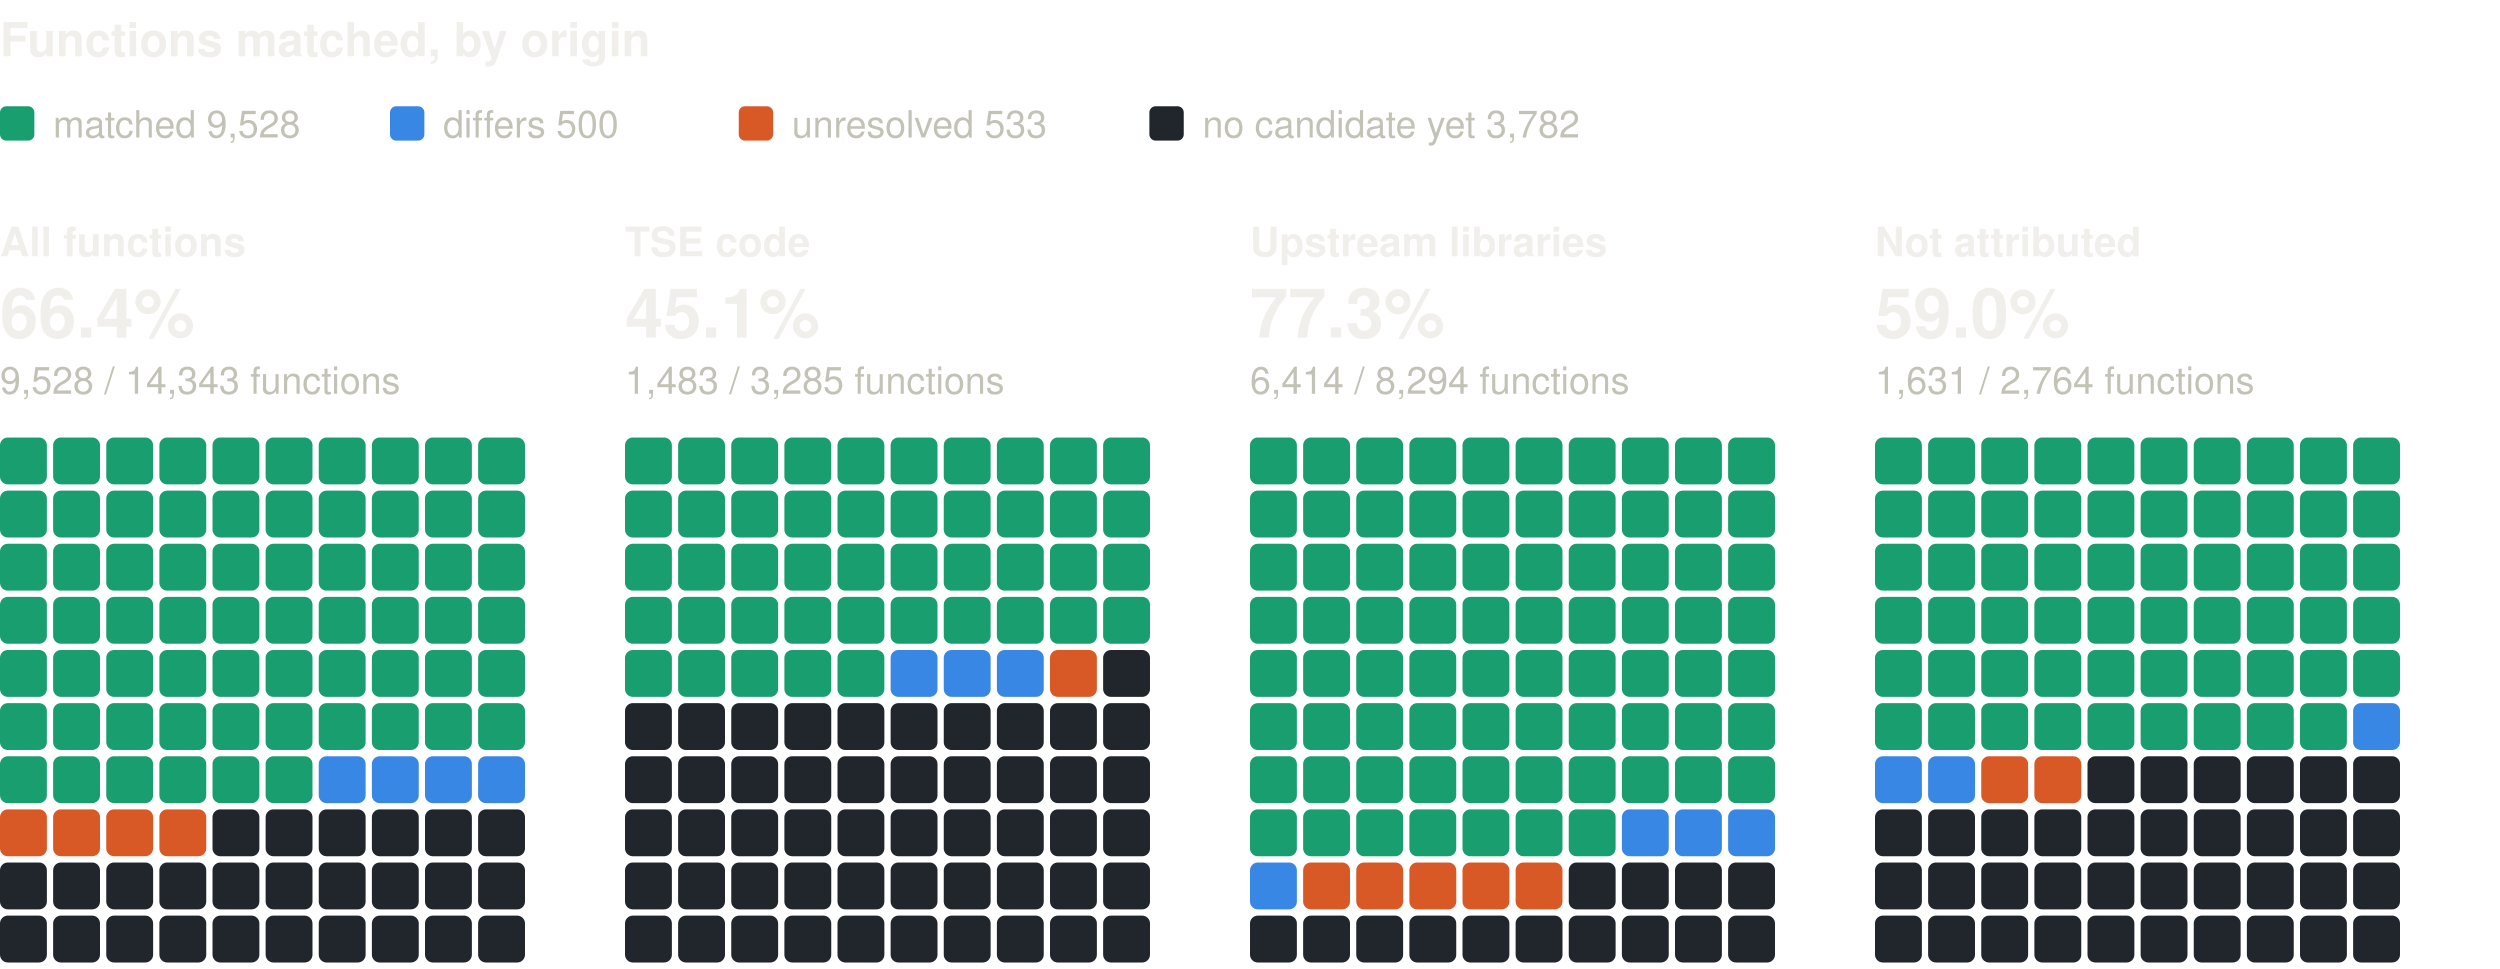
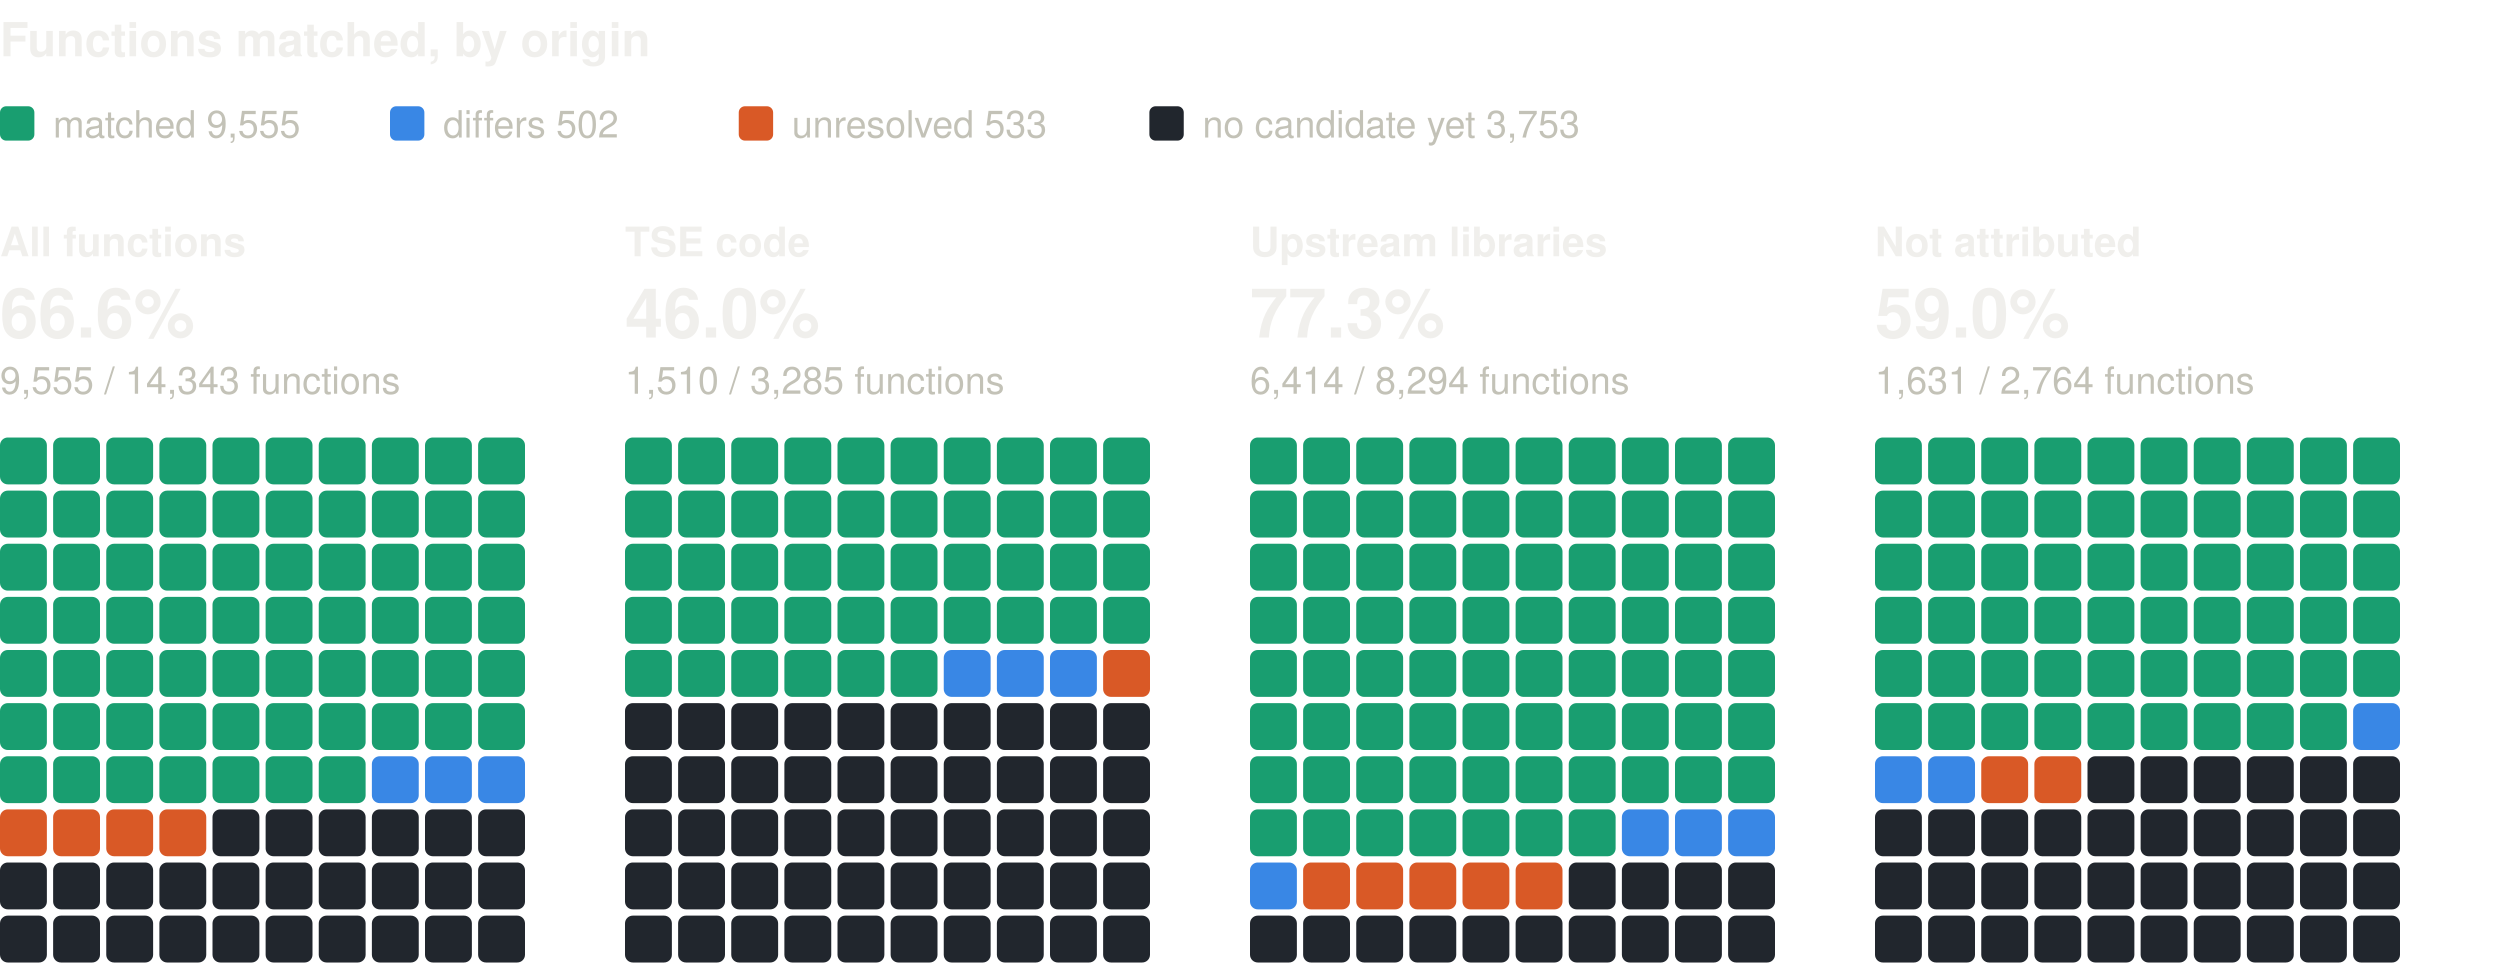
<svg xmlns="http://www.w3.org/2000/svg" width="800" height="310" viewBox="0 0 800 310" role="img" aria-label="Functions matched, by origin: one square per percent, coloured by verdict" font-family="system-ui, -apple-system, 'Segoe UI', Helvetica, Arial, sans-serif">
  <text x="0" y="18" font-size="15" fill="#f0efec" font-weight="600">Functions matched, by origin</text>
  <rect x="0" y="34" width="11" height="11" rx="2" fill="#199e70" />
-   <text x="17" y="44" font-size="12" fill="#c3c2b7">matched 9,528</text>
+   <text x="17" y="44" font-size="12" fill="#c3c2b7">matched 9,555</text>
  <rect x="124.8" y="34" width="11" height="11" rx="2" fill="#3987e5" />
-   <text x="141.8" y="44" font-size="12" fill="#c3c2b7">differs 500</text>
+   <text x="141.8" y="44" font-size="12" fill="#c3c2b7">differs 502</text>
  <rect x="236.4" y="34" width="11" height="11" rx="2" fill="#d95926" />
  <text x="253.4" y="44" font-size="12" fill="#c3c2b7">unresolved 533</text>
  <rect x="367.8" y="34" width="11" height="11" rx="2" fill="#21262d" />
-   <text x="384.8" y="44" font-size="12" fill="#c3c2b7">no candidate yet 3,782</text>
+   <text x="384.8" y="44" font-size="12" fill="#c3c2b7">no candidate yet 3,753</text>
  <text x="0" y="82" font-size="13" fill="#f0efec" font-weight="600">All functions</text>
-   <text x="0" y="108" font-size="22" fill="#f0efec" font-weight="600">66.4%</text>
-   <text x="0" y="126" font-size="12" fill="#c3c2b7">9,528 / 14,343 functions</text>
+   <text x="0" y="108" font-size="22" fill="#f0efec" font-weight="600">66.6%</text>
+   <text x="0" y="126" font-size="12" fill="#c3c2b7">9,555 / 14,343 functions</text>
  <rect x="0" y="140" width="15" height="15" rx="2.5" fill="#199e70" />
  <rect x="17" y="140" width="15" height="15" rx="2.5" fill="#199e70" />
  <rect x="34" y="140" width="15" height="15" rx="2.5" fill="#199e70" />
  <rect x="51" y="140" width="15" height="15" rx="2.5" fill="#199e70" />
  <rect x="68" y="140" width="15" height="15" rx="2.5" fill="#199e70" />
  <rect x="85" y="140" width="15" height="15" rx="2.5" fill="#199e70" />
  <rect x="102" y="140" width="15" height="15" rx="2.5" fill="#199e70" />
  <rect x="119" y="140" width="15" height="15" rx="2.5" fill="#199e70" />
  <rect x="136" y="140" width="15" height="15" rx="2.5" fill="#199e70" />
  <rect x="153" y="140" width="15" height="15" rx="2.5" fill="#199e70" />
  <rect x="0" y="157" width="15" height="15" rx="2.5" fill="#199e70" />
  <rect x="17" y="157" width="15" height="15" rx="2.5" fill="#199e70" />
  <rect x="34" y="157" width="15" height="15" rx="2.5" fill="#199e70" />
  <rect x="51" y="157" width="15" height="15" rx="2.5" fill="#199e70" />
  <rect x="68" y="157" width="15" height="15" rx="2.5" fill="#199e70" />
  <rect x="85" y="157" width="15" height="15" rx="2.5" fill="#199e70" />
  <rect x="102" y="157" width="15" height="15" rx="2.5" fill="#199e70" />
  <rect x="119" y="157" width="15" height="15" rx="2.5" fill="#199e70" />
  <rect x="136" y="157" width="15" height="15" rx="2.5" fill="#199e70" />
  <rect x="153" y="157" width="15" height="15" rx="2.5" fill="#199e70" />
  <rect x="0" y="174" width="15" height="15" rx="2.5" fill="#199e70" />
  <rect x="17" y="174" width="15" height="15" rx="2.5" fill="#199e70" />
  <rect x="34" y="174" width="15" height="15" rx="2.5" fill="#199e70" />
  <rect x="51" y="174" width="15" height="15" rx="2.5" fill="#199e70" />
  <rect x="68" y="174" width="15" height="15" rx="2.5" fill="#199e70" />
  <rect x="85" y="174" width="15" height="15" rx="2.5" fill="#199e70" />
  <rect x="102" y="174" width="15" height="15" rx="2.5" fill="#199e70" />
  <rect x="119" y="174" width="15" height="15" rx="2.5" fill="#199e70" />
  <rect x="136" y="174" width="15" height="15" rx="2.5" fill="#199e70" />
  <rect x="153" y="174" width="15" height="15" rx="2.5" fill="#199e70" />
  <rect x="0" y="191" width="15" height="15" rx="2.5" fill="#199e70" />
  <rect x="17" y="191" width="15" height="15" rx="2.5" fill="#199e70" />
  <rect x="34" y="191" width="15" height="15" rx="2.5" fill="#199e70" />
  <rect x="51" y="191" width="15" height="15" rx="2.5" fill="#199e70" />
  <rect x="68" y="191" width="15" height="15" rx="2.5" fill="#199e70" />
  <rect x="85" y="191" width="15" height="15" rx="2.5" fill="#199e70" />
  <rect x="102" y="191" width="15" height="15" rx="2.5" fill="#199e70" />
  <rect x="119" y="191" width="15" height="15" rx="2.5" fill="#199e70" />
  <rect x="136" y="191" width="15" height="15" rx="2.5" fill="#199e70" />
  <rect x="153" y="191" width="15" height="15" rx="2.5" fill="#199e70" />
  <rect x="0" y="208" width="15" height="15" rx="2.5" fill="#199e70" />
  <rect x="17" y="208" width="15" height="15" rx="2.5" fill="#199e70" />
  <rect x="34" y="208" width="15" height="15" rx="2.5" fill="#199e70" />
  <rect x="51" y="208" width="15" height="15" rx="2.5" fill="#199e70" />
  <rect x="68" y="208" width="15" height="15" rx="2.5" fill="#199e70" />
  <rect x="85" y="208" width="15" height="15" rx="2.5" fill="#199e70" />
  <rect x="102" y="208" width="15" height="15" rx="2.5" fill="#199e70" />
  <rect x="119" y="208" width="15" height="15" rx="2.5" fill="#199e70" />
  <rect x="136" y="208" width="15" height="15" rx="2.5" fill="#199e70" />
  <rect x="153" y="208" width="15" height="15" rx="2.5" fill="#199e70" />
  <rect x="0" y="225" width="15" height="15" rx="2.5" fill="#199e70" />
  <rect x="17" y="225" width="15" height="15" rx="2.5" fill="#199e70" />
  <rect x="34" y="225" width="15" height="15" rx="2.5" fill="#199e70" />
  <rect x="51" y="225" width="15" height="15" rx="2.5" fill="#199e70" />
  <rect x="68" y="225" width="15" height="15" rx="2.5" fill="#199e70" />
  <rect x="85" y="225" width="15" height="15" rx="2.5" fill="#199e70" />
  <rect x="102" y="225" width="15" height="15" rx="2.5" fill="#199e70" />
  <rect x="119" y="225" width="15" height="15" rx="2.5" fill="#199e70" />
  <rect x="136" y="225" width="15" height="15" rx="2.5" fill="#199e70" />
  <rect x="153" y="225" width="15" height="15" rx="2.5" fill="#199e70" />
  <rect x="0" y="242" width="15" height="15" rx="2.5" fill="#199e70" />
  <rect x="17" y="242" width="15" height="15" rx="2.5" fill="#199e70" />
  <rect x="34" y="242" width="15" height="15" rx="2.5" fill="#199e70" />
  <rect x="51" y="242" width="15" height="15" rx="2.5" fill="#199e70" />
  <rect x="68" y="242" width="15" height="15" rx="2.5" fill="#199e70" />
  <rect x="85" y="242" width="15" height="15" rx="2.5" fill="#199e70" />
-   <rect x="102" y="242" width="15" height="15" rx="2.5" fill="#3987e5" />
+   <rect x="102" y="242" width="15" height="15" rx="2.5" fill="#199e70" />
  <rect x="119" y="242" width="15" height="15" rx="2.5" fill="#3987e5" />
  <rect x="136" y="242" width="15" height="15" rx="2.5" fill="#3987e5" />
  <rect x="153" y="242" width="15" height="15" rx="2.5" fill="#3987e5" />
  <rect x="0" y="259" width="15" height="15" rx="2.5" fill="#d95926" />
  <rect x="17" y="259" width="15" height="15" rx="2.5" fill="#d95926" />
  <rect x="34" y="259" width="15" height="15" rx="2.5" fill="#d95926" />
  <rect x="51" y="259" width="15" height="15" rx="2.5" fill="#d95926" />
  <rect x="68" y="259" width="15" height="15" rx="2.5" fill="#21262d" />
  <rect x="85" y="259" width="15" height="15" rx="2.5" fill="#21262d" />
  <rect x="102" y="259" width="15" height="15" rx="2.5" fill="#21262d" />
  <rect x="119" y="259" width="15" height="15" rx="2.5" fill="#21262d" />
  <rect x="136" y="259" width="15" height="15" rx="2.5" fill="#21262d" />
  <rect x="153" y="259" width="15" height="15" rx="2.5" fill="#21262d" />
  <rect x="0" y="276" width="15" height="15" rx="2.5" fill="#21262d" />
  <rect x="17" y="276" width="15" height="15" rx="2.5" fill="#21262d" />
  <rect x="34" y="276" width="15" height="15" rx="2.5" fill="#21262d" />
  <rect x="51" y="276" width="15" height="15" rx="2.5" fill="#21262d" />
  <rect x="68" y="276" width="15" height="15" rx="2.5" fill="#21262d" />
  <rect x="85" y="276" width="15" height="15" rx="2.5" fill="#21262d" />
  <rect x="102" y="276" width="15" height="15" rx="2.5" fill="#21262d" />
  <rect x="119" y="276" width="15" height="15" rx="2.5" fill="#21262d" />
  <rect x="136" y="276" width="15" height="15" rx="2.5" fill="#21262d" />
  <rect x="153" y="276" width="15" height="15" rx="2.5" fill="#21262d" />
  <rect x="0" y="293" width="15" height="15" rx="2.5" fill="#21262d" />
  <rect x="17" y="293" width="15" height="15" rx="2.5" fill="#21262d" />
  <rect x="34" y="293" width="15" height="15" rx="2.5" fill="#21262d" />
  <rect x="51" y="293" width="15" height="15" rx="2.5" fill="#21262d" />
  <rect x="68" y="293" width="15" height="15" rx="2.5" fill="#21262d" />
  <rect x="85" y="293" width="15" height="15" rx="2.5" fill="#21262d" />
  <rect x="102" y="293" width="15" height="15" rx="2.5" fill="#21262d" />
  <rect x="119" y="293" width="15" height="15" rx="2.5" fill="#21262d" />
  <rect x="136" y="293" width="15" height="15" rx="2.5" fill="#21262d" />
  <rect x="153" y="293" width="15" height="15" rx="2.5" fill="#21262d" />
  <text x="200" y="82" font-size="13" fill="#f0efec" font-weight="600">TSE code</text>
-   <text x="200" y="108" font-size="22" fill="#f0efec" font-weight="600">45.1%</text>
-   <text x="200" y="126" font-size="12" fill="#c3c2b7">1,483 / 3,285 functions</text>
+   <text x="200" y="108" font-size="22" fill="#f0efec" font-weight="600">46.0%</text>
+   <text x="200" y="126" font-size="12" fill="#c3c2b7">1,510 / 3,285 functions</text>
  <rect x="200" y="140" width="15" height="15" rx="2.5" fill="#199e70" />
  <rect x="217" y="140" width="15" height="15" rx="2.5" fill="#199e70" />
  <rect x="234" y="140" width="15" height="15" rx="2.5" fill="#199e70" />
  <rect x="251" y="140" width="15" height="15" rx="2.5" fill="#199e70" />
  <rect x="268" y="140" width="15" height="15" rx="2.5" fill="#199e70" />
  <rect x="285" y="140" width="15" height="15" rx="2.5" fill="#199e70" />
  <rect x="302" y="140" width="15" height="15" rx="2.5" fill="#199e70" />
  <rect x="319" y="140" width="15" height="15" rx="2.5" fill="#199e70" />
  <rect x="336" y="140" width="15" height="15" rx="2.5" fill="#199e70" />
  <rect x="353" y="140" width="15" height="15" rx="2.5" fill="#199e70" />
  <rect x="200" y="157" width="15" height="15" rx="2.5" fill="#199e70" />
  <rect x="217" y="157" width="15" height="15" rx="2.5" fill="#199e70" />
  <rect x="234" y="157" width="15" height="15" rx="2.5" fill="#199e70" />
  <rect x="251" y="157" width="15" height="15" rx="2.5" fill="#199e70" />
  <rect x="268" y="157" width="15" height="15" rx="2.5" fill="#199e70" />
  <rect x="285" y="157" width="15" height="15" rx="2.5" fill="#199e70" />
  <rect x="302" y="157" width="15" height="15" rx="2.5" fill="#199e70" />
  <rect x="319" y="157" width="15" height="15" rx="2.5" fill="#199e70" />
  <rect x="336" y="157" width="15" height="15" rx="2.5" fill="#199e70" />
  <rect x="353" y="157" width="15" height="15" rx="2.5" fill="#199e70" />
  <rect x="200" y="174" width="15" height="15" rx="2.5" fill="#199e70" />
  <rect x="217" y="174" width="15" height="15" rx="2.5" fill="#199e70" />
  <rect x="234" y="174" width="15" height="15" rx="2.5" fill="#199e70" />
  <rect x="251" y="174" width="15" height="15" rx="2.5" fill="#199e70" />
  <rect x="268" y="174" width="15" height="15" rx="2.5" fill="#199e70" />
  <rect x="285" y="174" width="15" height="15" rx="2.5" fill="#199e70" />
  <rect x="302" y="174" width="15" height="15" rx="2.5" fill="#199e70" />
  <rect x="319" y="174" width="15" height="15" rx="2.5" fill="#199e70" />
  <rect x="336" y="174" width="15" height="15" rx="2.5" fill="#199e70" />
  <rect x="353" y="174" width="15" height="15" rx="2.5" fill="#199e70" />
  <rect x="200" y="191" width="15" height="15" rx="2.5" fill="#199e70" />
  <rect x="217" y="191" width="15" height="15" rx="2.5" fill="#199e70" />
  <rect x="234" y="191" width="15" height="15" rx="2.5" fill="#199e70" />
  <rect x="251" y="191" width="15" height="15" rx="2.5" fill="#199e70" />
  <rect x="268" y="191" width="15" height="15" rx="2.5" fill="#199e70" />
  <rect x="285" y="191" width="15" height="15" rx="2.5" fill="#199e70" />
  <rect x="302" y="191" width="15" height="15" rx="2.5" fill="#199e70" />
  <rect x="319" y="191" width="15" height="15" rx="2.5" fill="#199e70" />
  <rect x="336" y="191" width="15" height="15" rx="2.5" fill="#199e70" />
  <rect x="353" y="191" width="15" height="15" rx="2.5" fill="#199e70" />
  <rect x="200" y="208" width="15" height="15" rx="2.5" fill="#199e70" />
  <rect x="217" y="208" width="15" height="15" rx="2.5" fill="#199e70" />
  <rect x="234" y="208" width="15" height="15" rx="2.5" fill="#199e70" />
  <rect x="251" y="208" width="15" height="15" rx="2.5" fill="#199e70" />
  <rect x="268" y="208" width="15" height="15" rx="2.5" fill="#199e70" />
-   <rect x="285" y="208" width="15" height="15" rx="2.5" fill="#3987e5" />
+   <rect x="285" y="208" width="15" height="15" rx="2.5" fill="#199e70" />
  <rect x="302" y="208" width="15" height="15" rx="2.5" fill="#3987e5" />
  <rect x="319" y="208" width="15" height="15" rx="2.5" fill="#3987e5" />
-   <rect x="336" y="208" width="15" height="15" rx="2.5" fill="#d95926" />
-   <rect x="353" y="208" width="15" height="15" rx="2.5" fill="#21262d" />
+   <rect x="336" y="208" width="15" height="15" rx="2.5" fill="#3987e5" />
+   <rect x="353" y="208" width="15" height="15" rx="2.5" fill="#d95926" />
  <rect x="200" y="225" width="15" height="15" rx="2.5" fill="#21262d" />
  <rect x="217" y="225" width="15" height="15" rx="2.5" fill="#21262d" />
  <rect x="234" y="225" width="15" height="15" rx="2.5" fill="#21262d" />
  <rect x="251" y="225" width="15" height="15" rx="2.5" fill="#21262d" />
  <rect x="268" y="225" width="15" height="15" rx="2.5" fill="#21262d" />
  <rect x="285" y="225" width="15" height="15" rx="2.5" fill="#21262d" />
  <rect x="302" y="225" width="15" height="15" rx="2.5" fill="#21262d" />
  <rect x="319" y="225" width="15" height="15" rx="2.5" fill="#21262d" />
  <rect x="336" y="225" width="15" height="15" rx="2.5" fill="#21262d" />
  <rect x="353" y="225" width="15" height="15" rx="2.5" fill="#21262d" />
  <rect x="200" y="242" width="15" height="15" rx="2.5" fill="#21262d" />
  <rect x="217" y="242" width="15" height="15" rx="2.5" fill="#21262d" />
  <rect x="234" y="242" width="15" height="15" rx="2.5" fill="#21262d" />
  <rect x="251" y="242" width="15" height="15" rx="2.5" fill="#21262d" />
  <rect x="268" y="242" width="15" height="15" rx="2.5" fill="#21262d" />
  <rect x="285" y="242" width="15" height="15" rx="2.5" fill="#21262d" />
  <rect x="302" y="242" width="15" height="15" rx="2.5" fill="#21262d" />
  <rect x="319" y="242" width="15" height="15" rx="2.5" fill="#21262d" />
  <rect x="336" y="242" width="15" height="15" rx="2.5" fill="#21262d" />
  <rect x="353" y="242" width="15" height="15" rx="2.5" fill="#21262d" />
  <rect x="200" y="259" width="15" height="15" rx="2.5" fill="#21262d" />
  <rect x="217" y="259" width="15" height="15" rx="2.5" fill="#21262d" />
  <rect x="234" y="259" width="15" height="15" rx="2.5" fill="#21262d" />
  <rect x="251" y="259" width="15" height="15" rx="2.5" fill="#21262d" />
  <rect x="268" y="259" width="15" height="15" rx="2.5" fill="#21262d" />
  <rect x="285" y="259" width="15" height="15" rx="2.5" fill="#21262d" />
  <rect x="302" y="259" width="15" height="15" rx="2.5" fill="#21262d" />
  <rect x="319" y="259" width="15" height="15" rx="2.5" fill="#21262d" />
  <rect x="336" y="259" width="15" height="15" rx="2.5" fill="#21262d" />
  <rect x="353" y="259" width="15" height="15" rx="2.5" fill="#21262d" />
  <rect x="200" y="276" width="15" height="15" rx="2.5" fill="#21262d" />
  <rect x="217" y="276" width="15" height="15" rx="2.5" fill="#21262d" />
  <rect x="234" y="276" width="15" height="15" rx="2.5" fill="#21262d" />
  <rect x="251" y="276" width="15" height="15" rx="2.5" fill="#21262d" />
  <rect x="268" y="276" width="15" height="15" rx="2.5" fill="#21262d" />
  <rect x="285" y="276" width="15" height="15" rx="2.5" fill="#21262d" />
  <rect x="302" y="276" width="15" height="15" rx="2.5" fill="#21262d" />
  <rect x="319" y="276" width="15" height="15" rx="2.5" fill="#21262d" />
  <rect x="336" y="276" width="15" height="15" rx="2.5" fill="#21262d" />
  <rect x="353" y="276" width="15" height="15" rx="2.5" fill="#21262d" />
  <rect x="200" y="293" width="15" height="15" rx="2.5" fill="#21262d" />
  <rect x="217" y="293" width="15" height="15" rx="2.5" fill="#21262d" />
  <rect x="234" y="293" width="15" height="15" rx="2.5" fill="#21262d" />
  <rect x="251" y="293" width="15" height="15" rx="2.5" fill="#21262d" />
  <rect x="268" y="293" width="15" height="15" rx="2.5" fill="#21262d" />
  <rect x="285" y="293" width="15" height="15" rx="2.5" fill="#21262d" />
  <rect x="302" y="293" width="15" height="15" rx="2.5" fill="#21262d" />
  <rect x="319" y="293" width="15" height="15" rx="2.5" fill="#21262d" />
  <rect x="336" y="293" width="15" height="15" rx="2.5" fill="#21262d" />
  <rect x="353" y="293" width="15" height="15" rx="2.5" fill="#21262d" />
  <text x="400" y="82" font-size="13" fill="#f0efec" font-weight="600">Upstream libraries</text>
  <text x="400" y="108" font-size="22" fill="#f0efec" font-weight="600">77.3%</text>
  <text x="400" y="126" font-size="12" fill="#c3c2b7">6,414 / 8,294 functions</text>
  <rect x="400" y="140" width="15" height="15" rx="2.5" fill="#199e70" />
  <rect x="417" y="140" width="15" height="15" rx="2.5" fill="#199e70" />
  <rect x="434" y="140" width="15" height="15" rx="2.5" fill="#199e70" />
  <rect x="451" y="140" width="15" height="15" rx="2.5" fill="#199e70" />
  <rect x="468" y="140" width="15" height="15" rx="2.5" fill="#199e70" />
  <rect x="485" y="140" width="15" height="15" rx="2.5" fill="#199e70" />
  <rect x="502" y="140" width="15" height="15" rx="2.5" fill="#199e70" />
  <rect x="519" y="140" width="15" height="15" rx="2.5" fill="#199e70" />
  <rect x="536" y="140" width="15" height="15" rx="2.5" fill="#199e70" />
  <rect x="553" y="140" width="15" height="15" rx="2.5" fill="#199e70" />
  <rect x="400" y="157" width="15" height="15" rx="2.5" fill="#199e70" />
  <rect x="417" y="157" width="15" height="15" rx="2.5" fill="#199e70" />
  <rect x="434" y="157" width="15" height="15" rx="2.5" fill="#199e70" />
  <rect x="451" y="157" width="15" height="15" rx="2.5" fill="#199e70" />
  <rect x="468" y="157" width="15" height="15" rx="2.5" fill="#199e70" />
  <rect x="485" y="157" width="15" height="15" rx="2.5" fill="#199e70" />
  <rect x="502" y="157" width="15" height="15" rx="2.5" fill="#199e70" />
  <rect x="519" y="157" width="15" height="15" rx="2.5" fill="#199e70" />
  <rect x="536" y="157" width="15" height="15" rx="2.5" fill="#199e70" />
  <rect x="553" y="157" width="15" height="15" rx="2.5" fill="#199e70" />
  <rect x="400" y="174" width="15" height="15" rx="2.5" fill="#199e70" />
  <rect x="417" y="174" width="15" height="15" rx="2.5" fill="#199e70" />
  <rect x="434" y="174" width="15" height="15" rx="2.5" fill="#199e70" />
  <rect x="451" y="174" width="15" height="15" rx="2.5" fill="#199e70" />
  <rect x="468" y="174" width="15" height="15" rx="2.5" fill="#199e70" />
  <rect x="485" y="174" width="15" height="15" rx="2.5" fill="#199e70" />
  <rect x="502" y="174" width="15" height="15" rx="2.5" fill="#199e70" />
  <rect x="519" y="174" width="15" height="15" rx="2.5" fill="#199e70" />
  <rect x="536" y="174" width="15" height="15" rx="2.5" fill="#199e70" />
  <rect x="553" y="174" width="15" height="15" rx="2.5" fill="#199e70" />
  <rect x="400" y="191" width="15" height="15" rx="2.5" fill="#199e70" />
  <rect x="417" y="191" width="15" height="15" rx="2.5" fill="#199e70" />
  <rect x="434" y="191" width="15" height="15" rx="2.5" fill="#199e70" />
  <rect x="451" y="191" width="15" height="15" rx="2.5" fill="#199e70" />
  <rect x="468" y="191" width="15" height="15" rx="2.5" fill="#199e70" />
  <rect x="485" y="191" width="15" height="15" rx="2.5" fill="#199e70" />
  <rect x="502" y="191" width="15" height="15" rx="2.5" fill="#199e70" />
  <rect x="519" y="191" width="15" height="15" rx="2.5" fill="#199e70" />
  <rect x="536" y="191" width="15" height="15" rx="2.5" fill="#199e70" />
  <rect x="553" y="191" width="15" height="15" rx="2.5" fill="#199e70" />
  <rect x="400" y="208" width="15" height="15" rx="2.5" fill="#199e70" />
  <rect x="417" y="208" width="15" height="15" rx="2.5" fill="#199e70" />
  <rect x="434" y="208" width="15" height="15" rx="2.5" fill="#199e70" />
  <rect x="451" y="208" width="15" height="15" rx="2.5" fill="#199e70" />
  <rect x="468" y="208" width="15" height="15" rx="2.5" fill="#199e70" />
  <rect x="485" y="208" width="15" height="15" rx="2.5" fill="#199e70" />
  <rect x="502" y="208" width="15" height="15" rx="2.5" fill="#199e70" />
  <rect x="519" y="208" width="15" height="15" rx="2.5" fill="#199e70" />
  <rect x="536" y="208" width="15" height="15" rx="2.5" fill="#199e70" />
  <rect x="553" y="208" width="15" height="15" rx="2.5" fill="#199e70" />
  <rect x="400" y="225" width="15" height="15" rx="2.5" fill="#199e70" />
  <rect x="417" y="225" width="15" height="15" rx="2.5" fill="#199e70" />
  <rect x="434" y="225" width="15" height="15" rx="2.5" fill="#199e70" />
  <rect x="451" y="225" width="15" height="15" rx="2.5" fill="#199e70" />
  <rect x="468" y="225" width="15" height="15" rx="2.5" fill="#199e70" />
  <rect x="485" y="225" width="15" height="15" rx="2.5" fill="#199e70" />
  <rect x="502" y="225" width="15" height="15" rx="2.5" fill="#199e70" />
  <rect x="519" y="225" width="15" height="15" rx="2.5" fill="#199e70" />
  <rect x="536" y="225" width="15" height="15" rx="2.5" fill="#199e70" />
  <rect x="553" y="225" width="15" height="15" rx="2.5" fill="#199e70" />
  <rect x="400" y="242" width="15" height="15" rx="2.5" fill="#199e70" />
  <rect x="417" y="242" width="15" height="15" rx="2.5" fill="#199e70" />
  <rect x="434" y="242" width="15" height="15" rx="2.5" fill="#199e70" />
  <rect x="451" y="242" width="15" height="15" rx="2.5" fill="#199e70" />
  <rect x="468" y="242" width="15" height="15" rx="2.5" fill="#199e70" />
  <rect x="485" y="242" width="15" height="15" rx="2.5" fill="#199e70" />
  <rect x="502" y="242" width="15" height="15" rx="2.5" fill="#199e70" />
  <rect x="519" y="242" width="15" height="15" rx="2.5" fill="#199e70" />
  <rect x="536" y="242" width="15" height="15" rx="2.5" fill="#199e70" />
  <rect x="553" y="242" width="15" height="15" rx="2.5" fill="#199e70" />
  <rect x="400" y="259" width="15" height="15" rx="2.5" fill="#199e70" />
  <rect x="417" y="259" width="15" height="15" rx="2.5" fill="#199e70" />
  <rect x="434" y="259" width="15" height="15" rx="2.5" fill="#199e70" />
  <rect x="451" y="259" width="15" height="15" rx="2.5" fill="#199e70" />
  <rect x="468" y="259" width="15" height="15" rx="2.5" fill="#199e70" />
  <rect x="485" y="259" width="15" height="15" rx="2.5" fill="#199e70" />
  <rect x="502" y="259" width="15" height="15" rx="2.5" fill="#199e70" />
  <rect x="519" y="259" width="15" height="15" rx="2.5" fill="#3987e5" />
  <rect x="536" y="259" width="15" height="15" rx="2.5" fill="#3987e5" />
  <rect x="553" y="259" width="15" height="15" rx="2.5" fill="#3987e5" />
  <rect x="400" y="276" width="15" height="15" rx="2.5" fill="#3987e5" />
  <rect x="417" y="276" width="15" height="15" rx="2.5" fill="#d95926" />
  <rect x="434" y="276" width="15" height="15" rx="2.5" fill="#d95926" />
  <rect x="451" y="276" width="15" height="15" rx="2.5" fill="#d95926" />
  <rect x="468" y="276" width="15" height="15" rx="2.5" fill="#d95926" />
  <rect x="485" y="276" width="15" height="15" rx="2.5" fill="#d95926" />
  <rect x="502" y="276" width="15" height="15" rx="2.5" fill="#21262d" />
  <rect x="519" y="276" width="15" height="15" rx="2.5" fill="#21262d" />
  <rect x="536" y="276" width="15" height="15" rx="2.5" fill="#21262d" />
  <rect x="553" y="276" width="15" height="15" rx="2.5" fill="#21262d" />
  <rect x="400" y="293" width="15" height="15" rx="2.5" fill="#21262d" />
  <rect x="417" y="293" width="15" height="15" rx="2.5" fill="#21262d" />
  <rect x="434" y="293" width="15" height="15" rx="2.5" fill="#21262d" />
  <rect x="451" y="293" width="15" height="15" rx="2.5" fill="#21262d" />
  <rect x="468" y="293" width="15" height="15" rx="2.5" fill="#21262d" />
  <rect x="485" y="293" width="15" height="15" rx="2.5" fill="#21262d" />
  <rect x="502" y="293" width="15" height="15" rx="2.5" fill="#21262d" />
  <rect x="519" y="293" width="15" height="15" rx="2.5" fill="#21262d" />
  <rect x="536" y="293" width="15" height="15" rx="2.5" fill="#21262d" />
  <rect x="553" y="293" width="15" height="15" rx="2.5" fill="#21262d" />
  <text x="600" y="82" font-size="13" fill="#f0efec" font-weight="600">Not attributed</text>
  <text x="600" y="108" font-size="22" fill="#f0efec" font-weight="600">59.0%</text>
  <text x="600" y="126" font-size="12" fill="#c3c2b7">1,631 / 2,764 functions</text>
  <rect x="600" y="140" width="15" height="15" rx="2.5" fill="#199e70" />
  <rect x="617" y="140" width="15" height="15" rx="2.5" fill="#199e70" />
  <rect x="634" y="140" width="15" height="15" rx="2.5" fill="#199e70" />
  <rect x="651" y="140" width="15" height="15" rx="2.5" fill="#199e70" />
  <rect x="668" y="140" width="15" height="15" rx="2.5" fill="#199e70" />
  <rect x="685" y="140" width="15" height="15" rx="2.5" fill="#199e70" />
  <rect x="702" y="140" width="15" height="15" rx="2.5" fill="#199e70" />
  <rect x="719" y="140" width="15" height="15" rx="2.5" fill="#199e70" />
  <rect x="736" y="140" width="15" height="15" rx="2.5" fill="#199e70" />
  <rect x="753" y="140" width="15" height="15" rx="2.5" fill="#199e70" />
  <rect x="600" y="157" width="15" height="15" rx="2.5" fill="#199e70" />
  <rect x="617" y="157" width="15" height="15" rx="2.5" fill="#199e70" />
  <rect x="634" y="157" width="15" height="15" rx="2.5" fill="#199e70" />
  <rect x="651" y="157" width="15" height="15" rx="2.5" fill="#199e70" />
  <rect x="668" y="157" width="15" height="15" rx="2.5" fill="#199e70" />
  <rect x="685" y="157" width="15" height="15" rx="2.5" fill="#199e70" />
  <rect x="702" y="157" width="15" height="15" rx="2.5" fill="#199e70" />
  <rect x="719" y="157" width="15" height="15" rx="2.5" fill="#199e70" />
  <rect x="736" y="157" width="15" height="15" rx="2.5" fill="#199e70" />
  <rect x="753" y="157" width="15" height="15" rx="2.5" fill="#199e70" />
  <rect x="600" y="174" width="15" height="15" rx="2.5" fill="#199e70" />
  <rect x="617" y="174" width="15" height="15" rx="2.5" fill="#199e70" />
  <rect x="634" y="174" width="15" height="15" rx="2.5" fill="#199e70" />
  <rect x="651" y="174" width="15" height="15" rx="2.5" fill="#199e70" />
  <rect x="668" y="174" width="15" height="15" rx="2.5" fill="#199e70" />
  <rect x="685" y="174" width="15" height="15" rx="2.5" fill="#199e70" />
  <rect x="702" y="174" width="15" height="15" rx="2.5" fill="#199e70" />
  <rect x="719" y="174" width="15" height="15" rx="2.5" fill="#199e70" />
  <rect x="736" y="174" width="15" height="15" rx="2.5" fill="#199e70" />
  <rect x="753" y="174" width="15" height="15" rx="2.5" fill="#199e70" />
  <rect x="600" y="191" width="15" height="15" rx="2.5" fill="#199e70" />
  <rect x="617" y="191" width="15" height="15" rx="2.5" fill="#199e70" />
  <rect x="634" y="191" width="15" height="15" rx="2.5" fill="#199e70" />
  <rect x="651" y="191" width="15" height="15" rx="2.5" fill="#199e70" />
  <rect x="668" y="191" width="15" height="15" rx="2.5" fill="#199e70" />
  <rect x="685" y="191" width="15" height="15" rx="2.5" fill="#199e70" />
  <rect x="702" y="191" width="15" height="15" rx="2.5" fill="#199e70" />
  <rect x="719" y="191" width="15" height="15" rx="2.5" fill="#199e70" />
  <rect x="736" y="191" width="15" height="15" rx="2.5" fill="#199e70" />
  <rect x="753" y="191" width="15" height="15" rx="2.5" fill="#199e70" />
  <rect x="600" y="208" width="15" height="15" rx="2.5" fill="#199e70" />
  <rect x="617" y="208" width="15" height="15" rx="2.5" fill="#199e70" />
  <rect x="634" y="208" width="15" height="15" rx="2.5" fill="#199e70" />
  <rect x="651" y="208" width="15" height="15" rx="2.5" fill="#199e70" />
  <rect x="668" y="208" width="15" height="15" rx="2.5" fill="#199e70" />
  <rect x="685" y="208" width="15" height="15" rx="2.5" fill="#199e70" />
  <rect x="702" y="208" width="15" height="15" rx="2.5" fill="#199e70" />
  <rect x="719" y="208" width="15" height="15" rx="2.5" fill="#199e70" />
  <rect x="736" y="208" width="15" height="15" rx="2.5" fill="#199e70" />
  <rect x="753" y="208" width="15" height="15" rx="2.5" fill="#199e70" />
  <rect x="600" y="225" width="15" height="15" rx="2.5" fill="#199e70" />
  <rect x="617" y="225" width="15" height="15" rx="2.5" fill="#199e70" />
  <rect x="634" y="225" width="15" height="15" rx="2.5" fill="#199e70" />
  <rect x="651" y="225" width="15" height="15" rx="2.5" fill="#199e70" />
  <rect x="668" y="225" width="15" height="15" rx="2.5" fill="#199e70" />
  <rect x="685" y="225" width="15" height="15" rx="2.5" fill="#199e70" />
  <rect x="702" y="225" width="15" height="15" rx="2.5" fill="#199e70" />
  <rect x="719" y="225" width="15" height="15" rx="2.5" fill="#199e70" />
  <rect x="736" y="225" width="15" height="15" rx="2.5" fill="#199e70" />
  <rect x="753" y="225" width="15" height="15" rx="2.5" fill="#3987e5" />
  <rect x="600" y="242" width="15" height="15" rx="2.5" fill="#3987e5" />
  <rect x="617" y="242" width="15" height="15" rx="2.5" fill="#3987e5" />
  <rect x="634" y="242" width="15" height="15" rx="2.5" fill="#d95926" />
  <rect x="651" y="242" width="15" height="15" rx="2.5" fill="#d95926" />
  <rect x="668" y="242" width="15" height="15" rx="2.5" fill="#21262d" />
  <rect x="685" y="242" width="15" height="15" rx="2.5" fill="#21262d" />
  <rect x="702" y="242" width="15" height="15" rx="2.5" fill="#21262d" />
  <rect x="719" y="242" width="15" height="15" rx="2.5" fill="#21262d" />
  <rect x="736" y="242" width="15" height="15" rx="2.5" fill="#21262d" />
  <rect x="753" y="242" width="15" height="15" rx="2.5" fill="#21262d" />
  <rect x="600" y="259" width="15" height="15" rx="2.5" fill="#21262d" />
  <rect x="617" y="259" width="15" height="15" rx="2.5" fill="#21262d" />
  <rect x="634" y="259" width="15" height="15" rx="2.5" fill="#21262d" />
  <rect x="651" y="259" width="15" height="15" rx="2.5" fill="#21262d" />
  <rect x="668" y="259" width="15" height="15" rx="2.5" fill="#21262d" />
  <rect x="685" y="259" width="15" height="15" rx="2.5" fill="#21262d" />
  <rect x="702" y="259" width="15" height="15" rx="2.5" fill="#21262d" />
  <rect x="719" y="259" width="15" height="15" rx="2.5" fill="#21262d" />
  <rect x="736" y="259" width="15" height="15" rx="2.5" fill="#21262d" />
  <rect x="753" y="259" width="15" height="15" rx="2.5" fill="#21262d" />
  <rect x="600" y="276" width="15" height="15" rx="2.5" fill="#21262d" />
  <rect x="617" y="276" width="15" height="15" rx="2.5" fill="#21262d" />
  <rect x="634" y="276" width="15" height="15" rx="2.5" fill="#21262d" />
  <rect x="651" y="276" width="15" height="15" rx="2.5" fill="#21262d" />
  <rect x="668" y="276" width="15" height="15" rx="2.5" fill="#21262d" />
  <rect x="685" y="276" width="15" height="15" rx="2.5" fill="#21262d" />
  <rect x="702" y="276" width="15" height="15" rx="2.5" fill="#21262d" />
  <rect x="719" y="276" width="15" height="15" rx="2.5" fill="#21262d" />
  <rect x="736" y="276" width="15" height="15" rx="2.5" fill="#21262d" />
  <rect x="753" y="276" width="15" height="15" rx="2.5" fill="#21262d" />
  <rect x="600" y="293" width="15" height="15" rx="2.5" fill="#21262d" />
  <rect x="617" y="293" width="15" height="15" rx="2.5" fill="#21262d" />
  <rect x="634" y="293" width="15" height="15" rx="2.5" fill="#21262d" />
  <rect x="651" y="293" width="15" height="15" rx="2.5" fill="#21262d" />
  <rect x="668" y="293" width="15" height="15" rx="2.5" fill="#21262d" />
  <rect x="685" y="293" width="15" height="15" rx="2.5" fill="#21262d" />
  <rect x="702" y="293" width="15" height="15" rx="2.5" fill="#21262d" />
  <rect x="719" y="293" width="15" height="15" rx="2.5" fill="#21262d" />
  <rect x="736" y="293" width="15" height="15" rx="2.5" fill="#21262d" />
  <rect x="753" y="293" width="15" height="15" rx="2.5" fill="#21262d" />
</svg>
